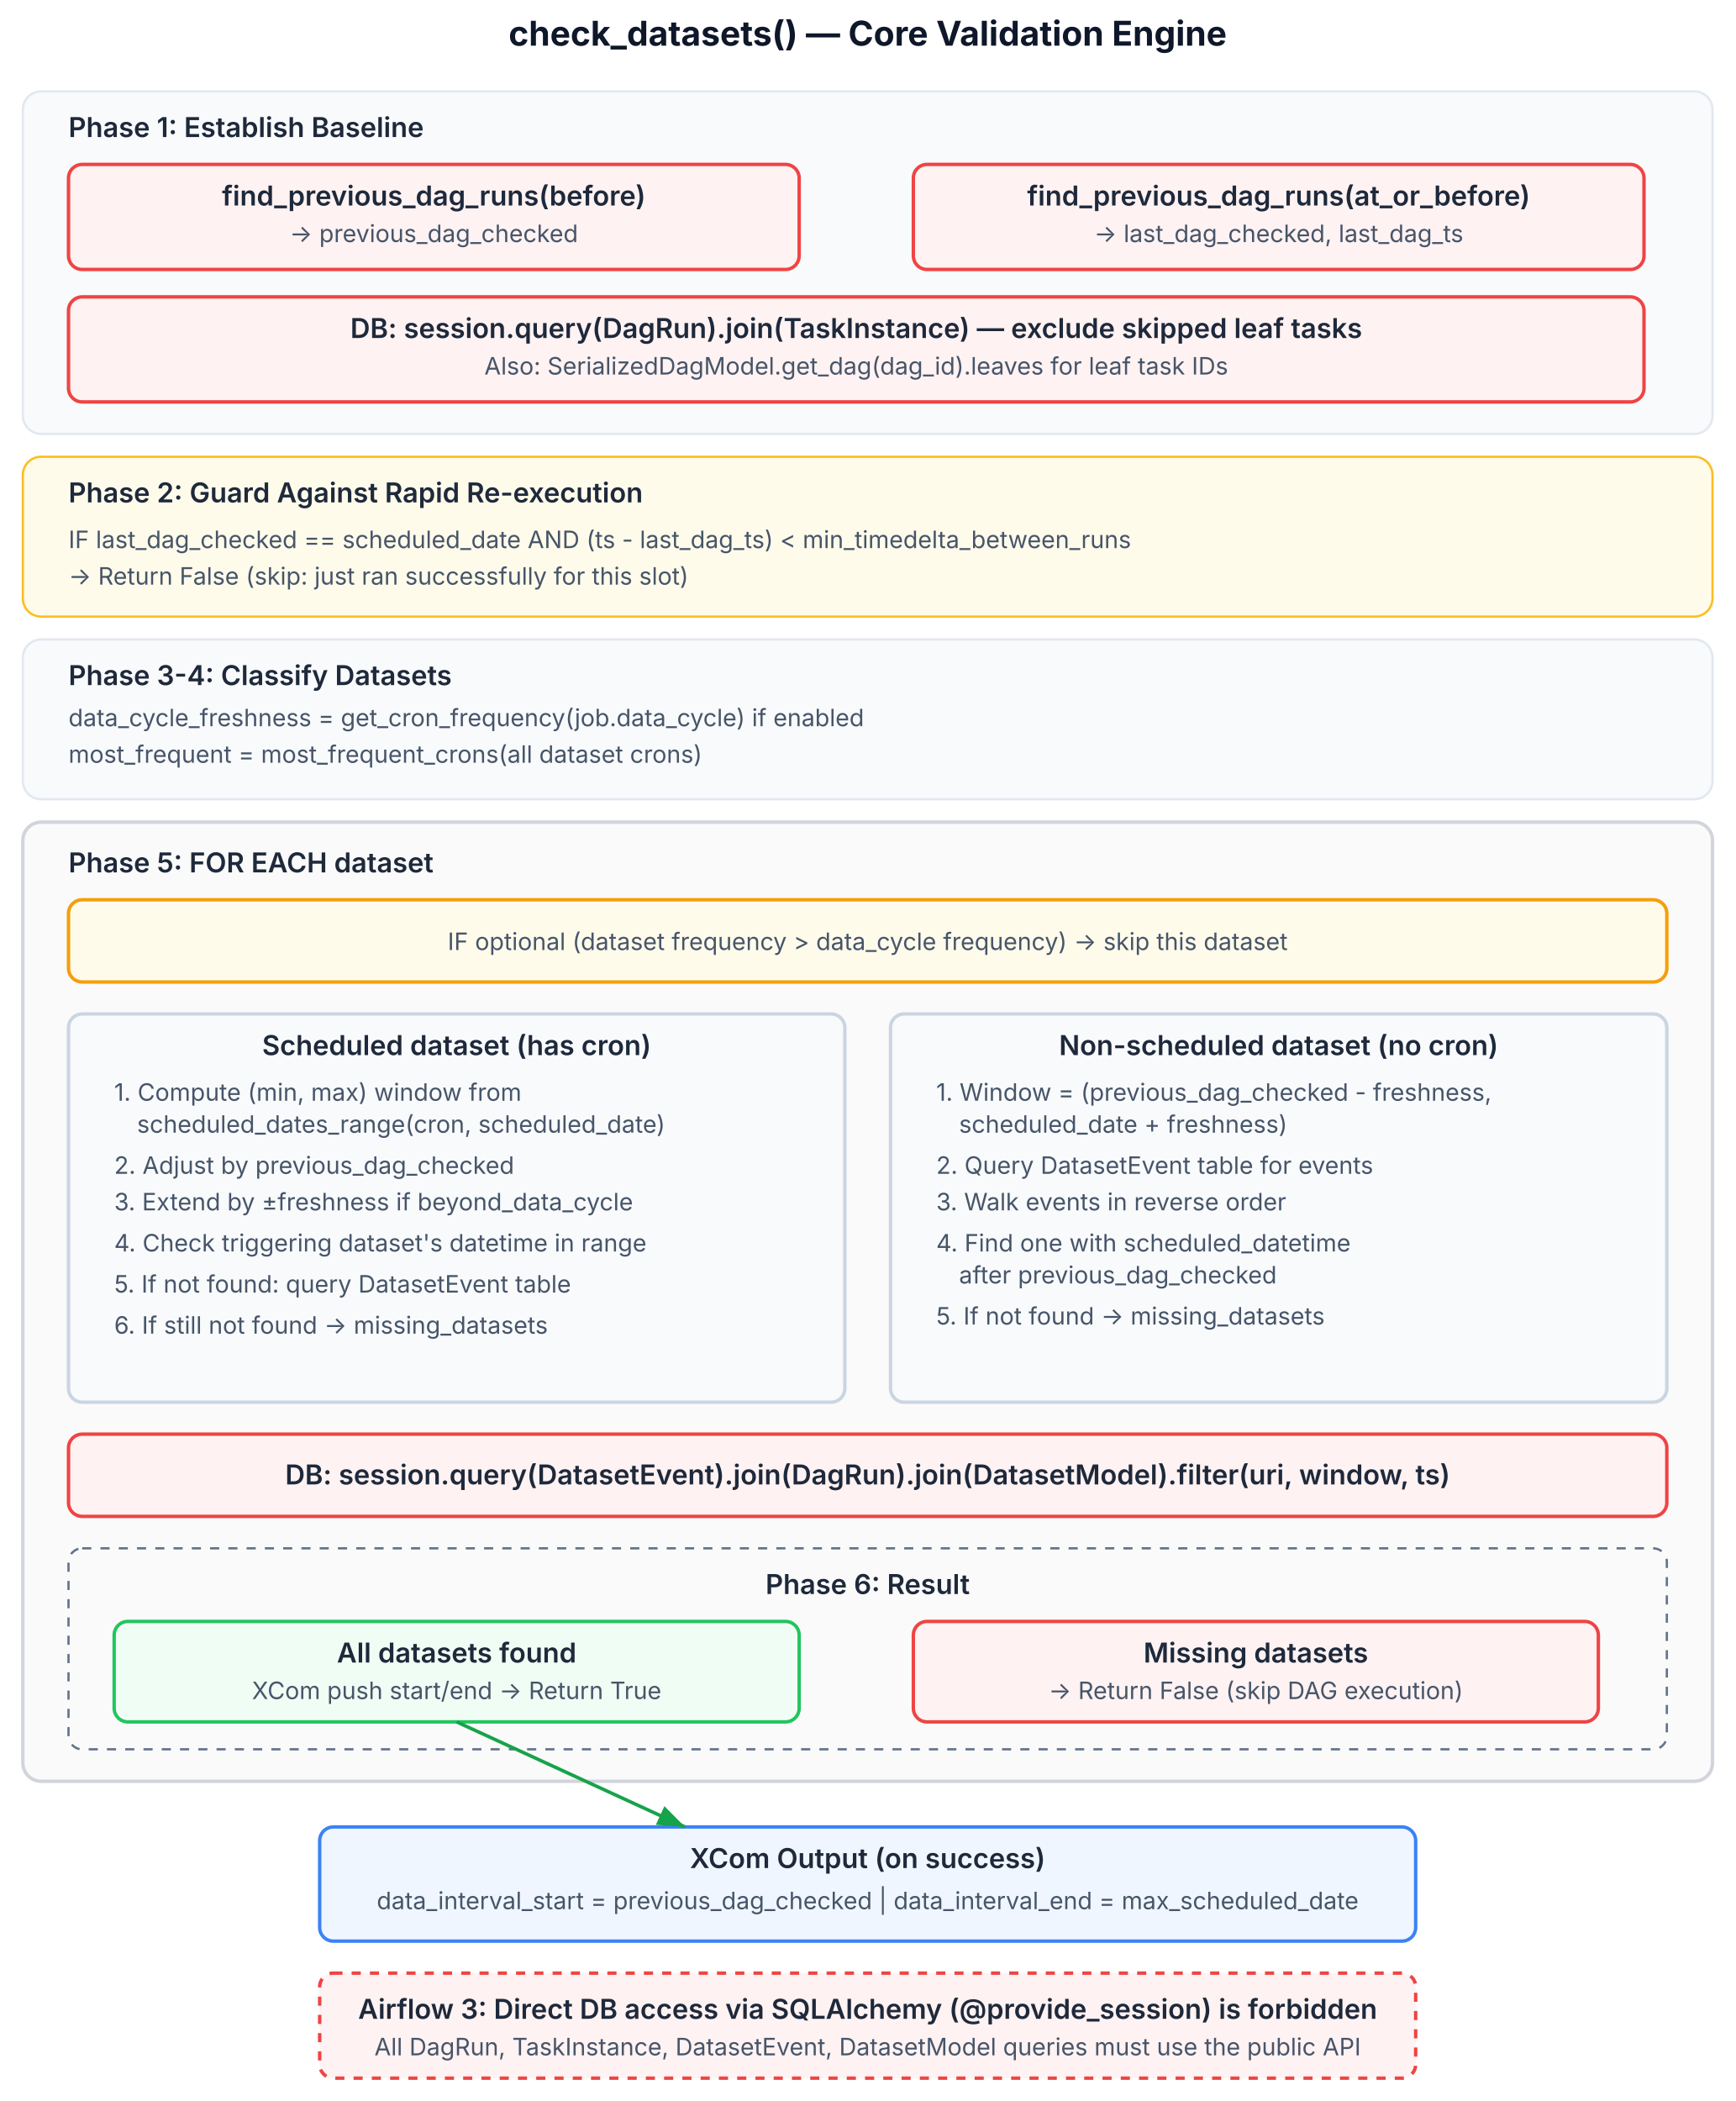
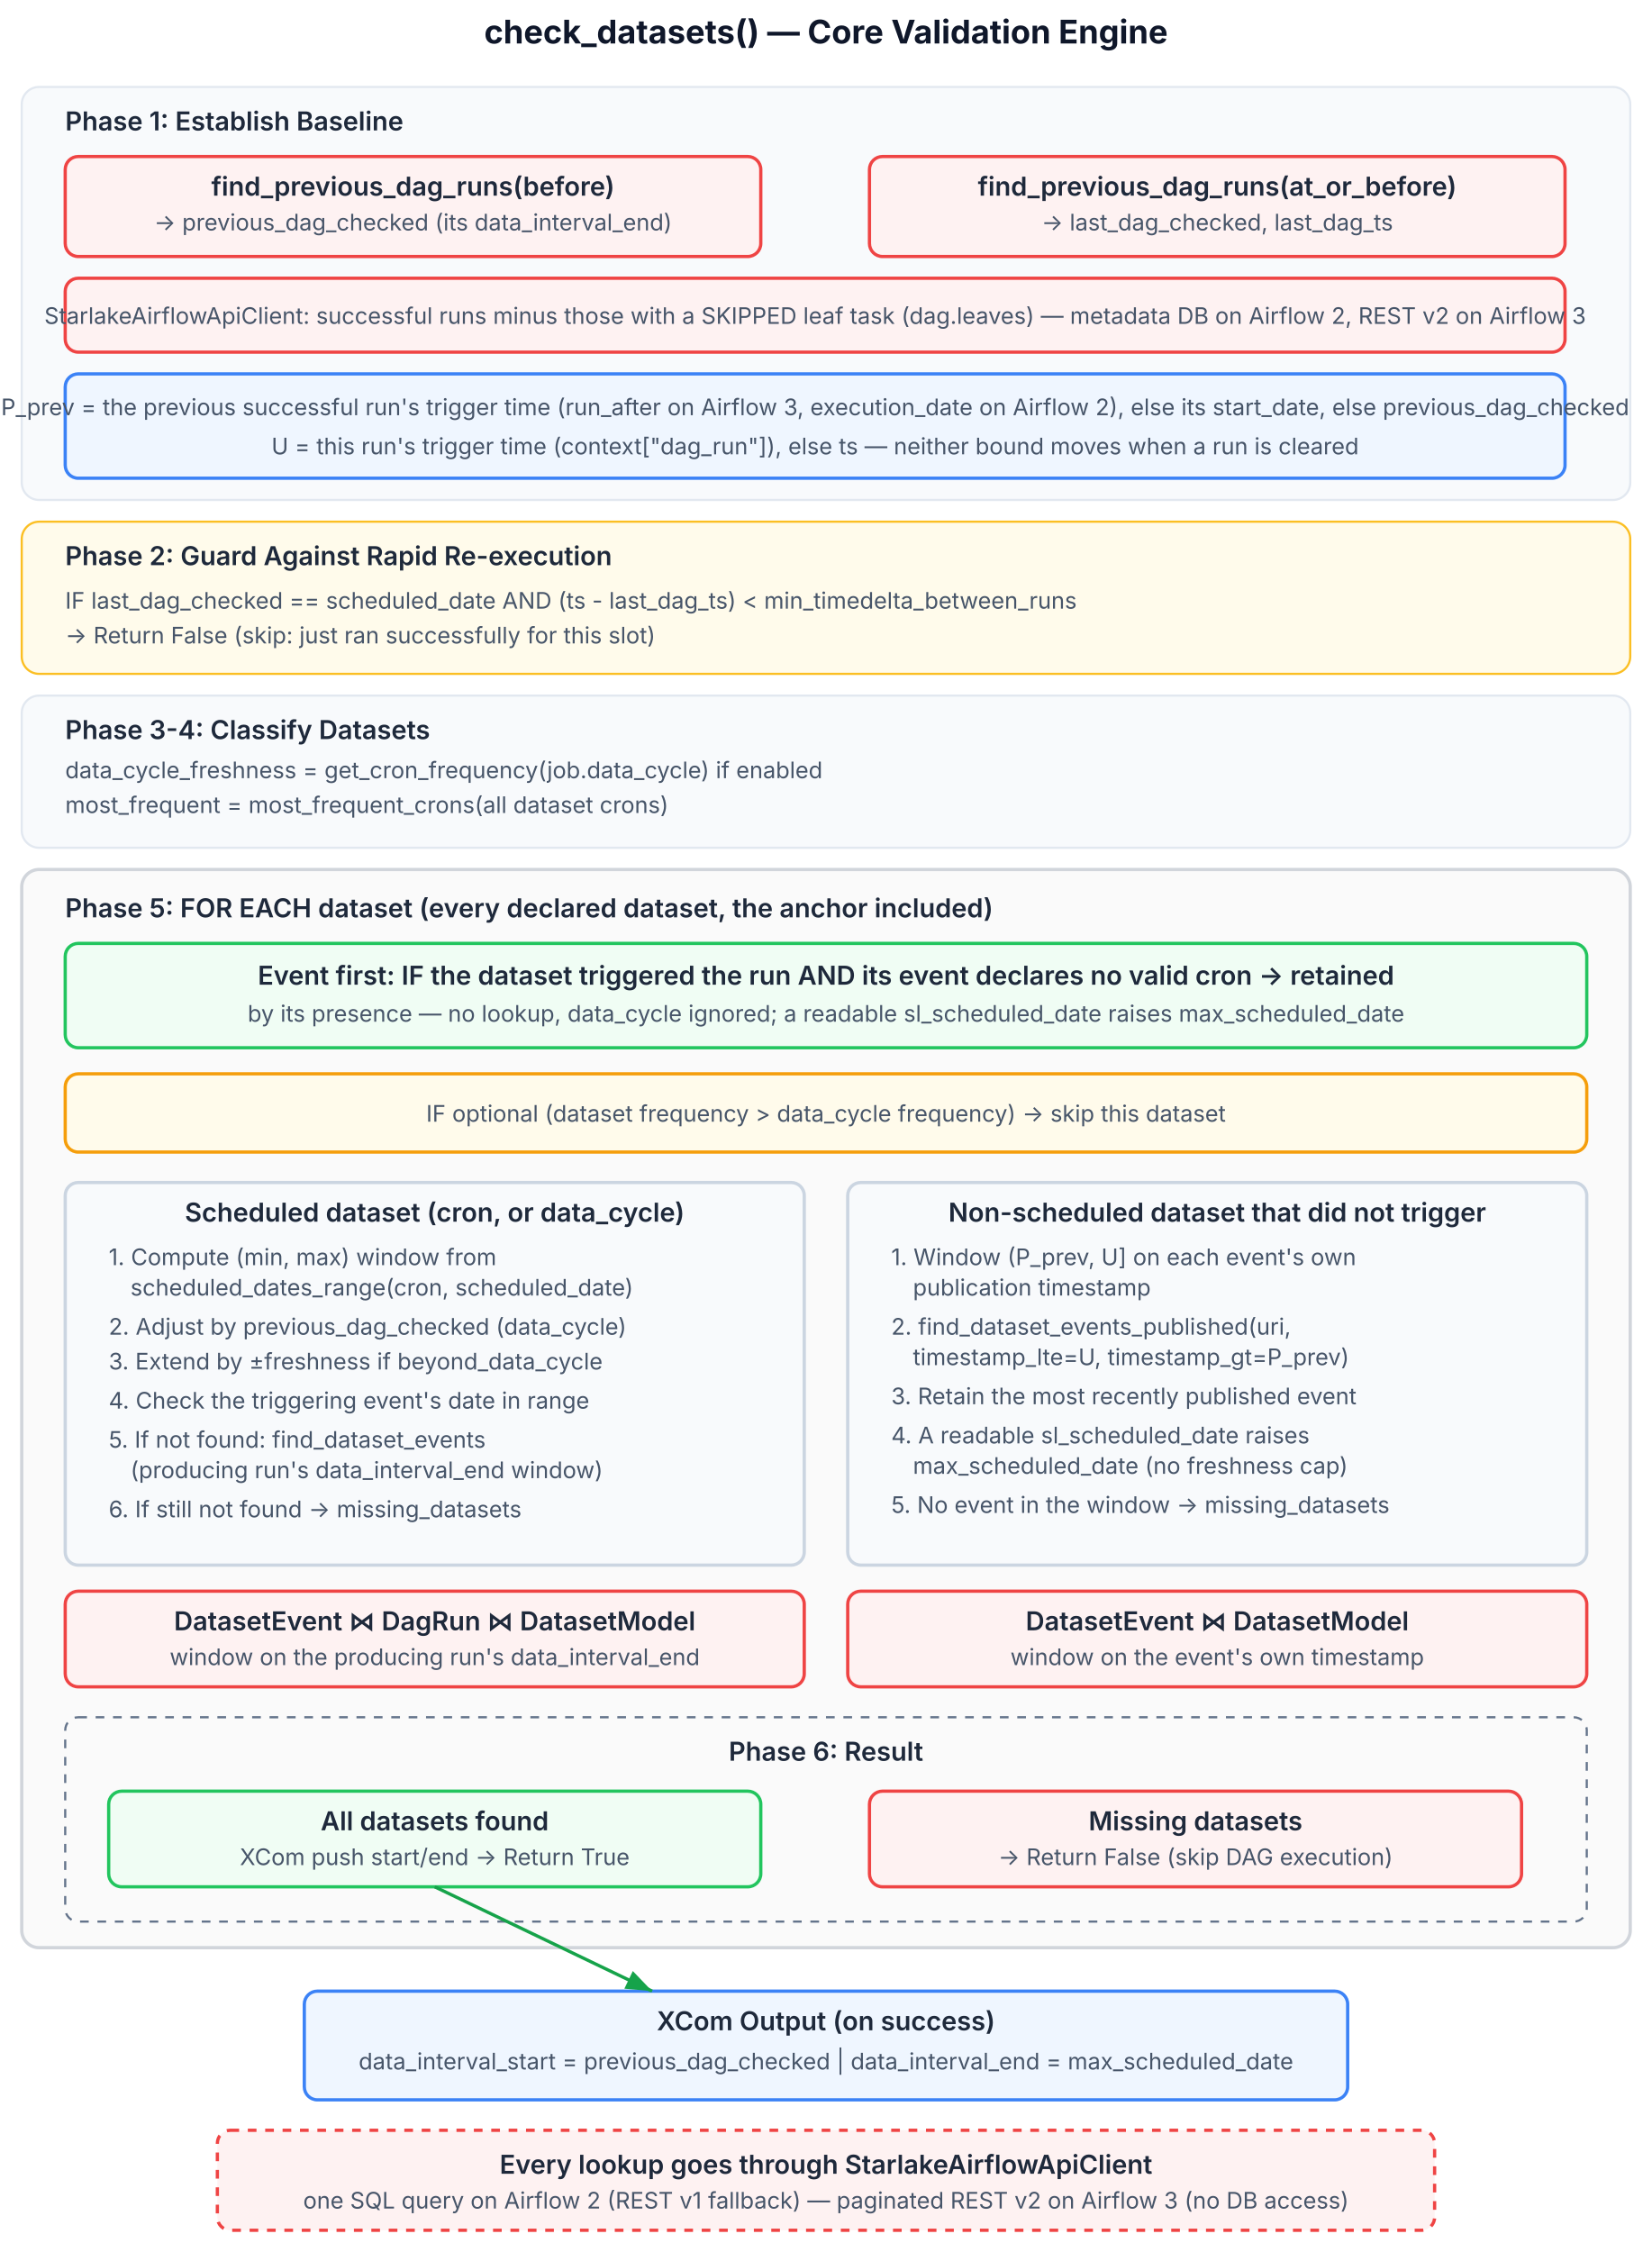
- <svg xmlns="http://www.w3.org/2000/svg" viewBox="0 0 760 920" font-family="Inter, system-ui, sans-serif" font-size="12">
+ <svg xmlns="http://www.w3.org/2000/svg" viewBox="0 0 760 1036" font-family="Inter, system-ui, sans-serif" font-size="12">
  <defs>
    <marker id="arr" markerWidth="8" markerHeight="6" refX="8" refY="3" orient="auto">
      <path d="M0,0 L8,3 L0,6" fill="#475569" />
    </marker>
    <marker id="arr-red" markerWidth="8" markerHeight="6" refX="8" refY="3" orient="auto">
      <path d="M0,0 L8,3 L0,6" fill="#dc2626" />
    </marker>
    <marker id="arr-green" markerWidth="8" markerHeight="6" refX="8" refY="3" orient="auto">
      <path d="M0,0 L8,3 L0,6" fill="#16a34a" />
    </marker>
    <style>
      .box { rx: 6; ry: 6; }
      .label { font-weight: 600; fill: #1e293b; font-size: 12px; }
      .detail { fill: #475569; font-size: 10.5px; }
      .phase { fill: #f8fafc; stroke: #cbd5e1; stroke-width: 1.5; }
      .db { fill: #fef2f2; stroke: #ef4444; stroke-width: 1.5; }
      .decision { fill: #fffbeb; stroke: #f59e0b; stroke-width: 1.5; }
+       .first { fill: #f0fdf4; stroke: #22c55e; stroke-width: 1.5; }
+       .window { fill: #eff6ff; stroke: #3b82f6; stroke-width: 1.5; }
      .result-ok { fill: #f0fdf4; stroke: #22c55e; stroke-width: 1.5; }
      .result-skip { fill: #fef2f2; stroke: #ef4444; stroke-width: 1.5; }
      .xcom { fill: #eff6ff; stroke: #3b82f6; stroke-width: 1.5; }
    </style>
  </defs>
  <text x="380" y="20" text-anchor="middle" font-size="15" font-weight="700" fill="#0f172a">check_datasets() — Core Validation Engine</text>
-   <rect x="10" y="40" width="740" height="150" rx="8" fill="#f8fafc" stroke="#e2e8f0" stroke-width="1" />
+   <rect x="10" y="40" width="740" height="190" rx="8" fill="#f8fafc" stroke="#e2e8f0" stroke-width="1" />
  <text x="30" y="60" class="label" font-size="13" fill="#64748b">Phase 1: Establish Baseline</text>
  <rect x="30" y="72" width="320" height="46" class="box db" />
  <text x="190" y="90" text-anchor="middle" class="label">find_previous_dag_runs(before)</text>
-   <text x="190" y="106" text-anchor="middle" class="detail">→ previous_dag_checked</text>
+   <text x="190" y="106" text-anchor="middle" class="detail">→ previous_dag_checked (its data_interval_end)</text>
  <rect x="400" y="72" width="320" height="46" class="box db" />
  <text x="560" y="90" text-anchor="middle" class="label">find_previous_dag_runs(at_or_before)</text>
  <text x="560" y="106" text-anchor="middle" class="detail">→ last_dag_checked, last_dag_ts</text>
-   <rect x="30" y="130" width="690" height="46" class="box db" />
-   <text x="375" y="148" text-anchor="middle" class="label">DB: session.query(DagRun).join(TaskInstance) — exclude skipped leaf tasks</text>
-   <text x="375" y="164" text-anchor="middle" class="detail">Also: SerializedDagModel.get_dag(dag_id).leaves for leaf task IDs</text>
-   <rect x="10" y="200" width="740" height="70" rx="8" fill="#fffbeb" stroke="#fbbf24" stroke-width="1" />
-   <text x="30" y="220" class="label" font-size="13" fill="#92400e">Phase 2: Guard Against Rapid Re-execution</text>
-   <text x="30" y="240" class="detail" fill="#78350f">IF last_dag_checked == scheduled_date AND (ts - last_dag_ts) &lt; min_timedelta_between_runs</text>
-   <text x="30" y="256" class="detail" fill="#78350f">→ Return False (skip: just ran successfully for this slot)</text>
-   <rect x="10" y="280" width="740" height="70" rx="8" fill="#f8fafc" stroke="#e2e8f0" stroke-width="1" />
-   <text x="30" y="300" class="label" font-size="13" fill="#64748b">Phase 3-4: Classify Datasets</text>
-   <text x="30" y="318" class="detail">data_cycle_freshness = get_cron_frequency(job.data_cycle) if enabled</text>
-   <text x="30" y="334" class="detail">most_frequent = most_frequent_crons(all dataset crons)</text>
-   <rect x="10" y="360" width="740" height="420" rx="8" fill="#fafafa" stroke="#d1d5db" stroke-width="1.5" />
-   <text x="30" y="382" class="label" font-size="13" fill="#374151">Phase 5: FOR EACH dataset</text>
-   <rect x="30" y="394" width="700" height="36" class="box decision" />
-   <text x="380" y="416" text-anchor="middle" class="detail">IF optional (dataset frequency &gt; data_cycle frequency) → skip this dataset</text>
-   <rect x="30" y="444" width="340" height="170" class="box phase" />
-   <text x="200" y="462" text-anchor="middle" class="label">Scheduled dataset (has cron)</text>
-   <text x="50" y="482" class="detail">1. Compute (min, max) window from</text>
-   <text x="60" y="496" class="detail">scheduled_dates_range(cron, scheduled_date)</text>
-   <text x="50" y="514" class="detail">2. Adjust by previous_dag_checked</text>
-   <text x="50" y="530" class="detail">3. Extend by ±freshness if beyond_data_cycle</text>
-   <text x="50" y="548" class="detail">4. Check triggering dataset's datetime in range</text>
-   <text x="50" y="566" class="detail">5. If not found: query DatasetEvent table</text>
-   <text x="50" y="584" class="detail">6. If still not found → missing_datasets</text>
-   <rect x="390" y="444" width="340" height="170" class="box phase" />
-   <text x="560" y="462" text-anchor="middle" class="label">Non-scheduled dataset (no cron)</text>
-   <text x="410" y="482" class="detail">1. Window = (previous_dag_checked - freshness,</text>
-   <text x="420" y="496" class="detail">scheduled_date + freshness)</text>
-   <text x="410" y="514" class="detail">2. Query DatasetEvent table for events</text>
-   <text x="410" y="530" class="detail">3. Walk events in reverse order</text>
-   <text x="410" y="548" class="detail">4. Find one with scheduled_datetime</text>
-   <text x="420" y="562" class="detail">after previous_dag_checked</text>
-   <text x="410" y="580" class="detail">5. If not found → missing_datasets</text>
-   <rect x="30" y="628" width="700" height="36" class="box db" />
-   <text x="380" y="650" text-anchor="middle" class="label">DB: session.query(DatasetEvent).join(DagRun).join(DatasetModel).filter(uri, window, ts)</text>
-   <rect x="30" y="678" width="700" height="88" rx="6" fill="none" stroke="#64748b" stroke-width="1" stroke-dasharray="4" />
-   <text x="380" y="698" text-anchor="middle" class="label" font-size="13" fill="#374151">Phase 6: Result</text>
-   <rect x="50" y="710" width="300" height="44" class="box result-ok" />
-   <text x="200" y="728" text-anchor="middle" class="label" fill="#166534">All datasets found</text>
-   <text x="200" y="744" text-anchor="middle" class="detail" fill="#166534">XCom push start/end → Return True</text>
-   <rect x="400" y="710" width="300" height="44" class="box result-skip" />
-   <text x="550" y="728" text-anchor="middle" class="label" fill="#991b1b">Missing datasets</text>
-   <text x="550" y="744" text-anchor="middle" class="detail" fill="#991b1b">→ Return False (skip DAG execution)</text>
-   <rect x="140" y="800" width="480" height="50" class="box xcom" />
-   <text x="380" y="818" text-anchor="middle" class="label" fill="#1e40af">XCom Output (on success)</text>
-   <text x="380" y="836" text-anchor="middle" class="detail" fill="#1e40af">data_interval_start = previous_dag_checked  |  data_interval_end = max_scheduled_date</text>
-   <line x1="200" y1="754" x2="300" y2="800" stroke="#16a34a" stroke-width="1.5" marker-end="url(#arr-green)" />
-   <rect x="140" y="864" width="480" height="46" rx="6" fill="#fef2f2" stroke="#ef4444" stroke-width="1.5" stroke-dasharray="4" />
-   <text x="380" y="884" text-anchor="middle" class="label" font-size="11" fill="#991b1b">Airflow 3: Direct DB access via SQLAlchemy (@provide_session) is forbidden</text>
-   <text x="380" y="900" text-anchor="middle" class="detail" fill="#991b1b">All DagRun, TaskInstance, DatasetEvent, DatasetModel queries must use the public API</text>
+   <rect x="30" y="128" width="690" height="34" class="box db" />
+   <text x="375" y="149" text-anchor="middle" class="detail">StarlakeAirflowApiClient: successful runs minus those with a SKIPPED leaf task (dag.leaves) — metadata DB on Airflow 2, REST v2 on Airflow 3</text>
+   <rect x="30" y="172" width="690" height="48" class="box window" />
+   <text x="375" y="191" text-anchor="middle" class="detail">P_prev = the previous successful run's trigger time (run_after on Airflow 3, execution_date on Airflow 2), else its start_date, else previous_dag_checked</text>
+   <text x="375" y="209" text-anchor="middle" class="detail">U = this run's trigger time (context["dag_run"]), else ts — neither bound moves when a run is cleared</text>
+   <rect x="10" y="240" width="740" height="70" rx="8" fill="#fffbeb" stroke="#fbbf24" stroke-width="1" />
+   <text x="30" y="260" class="label" font-size="13" fill="#92400e">Phase 2: Guard Against Rapid Re-execution</text>
+   <text x="30" y="280" class="detail" fill="#78350f">IF last_dag_checked == scheduled_date AND (ts - last_dag_ts) &lt; min_timedelta_between_runs</text>
+   <text x="30" y="296" class="detail" fill="#78350f">→ Return False (skip: just ran successfully for this slot)</text>
+   <rect x="10" y="320" width="740" height="70" rx="8" fill="#f8fafc" stroke="#e2e8f0" stroke-width="1" />
+   <text x="30" y="340" class="label" font-size="13" fill="#64748b">Phase 3-4: Classify Datasets</text>
+   <text x="30" y="358" class="detail">data_cycle_freshness = get_cron_frequency(job.data_cycle) if enabled</text>
+   <text x="30" y="374" class="detail">most_frequent = most_frequent_crons(all dataset crons)</text>
+   <rect x="10" y="400" width="740" height="496" rx="8" fill="#fafafa" stroke="#d1d5db" stroke-width="1.5" />
+   <text x="30" y="422" class="label" font-size="13" fill="#374151">Phase 5: FOR EACH dataset (every declared dataset, the anchor included)</text>
+   <rect x="30" y="434" width="700" height="48" class="box first" />
+   <text x="380" y="453" text-anchor="middle" class="label" fill="#166534">Event first: IF the dataset triggered the run AND its event declares no valid cron → retained</text>
+   <text x="380" y="470" text-anchor="middle" class="detail" fill="#166534">by its presence — no lookup, data_cycle ignored; a readable sl_scheduled_date raises max_scheduled_date</text>
+   <rect x="30" y="494" width="700" height="36" class="box decision" />
+   <text x="380" y="516" text-anchor="middle" class="detail">IF optional (dataset frequency &gt; data_cycle frequency) → skip this dataset</text>
+   <rect x="30" y="544" width="340" height="176" class="box phase" />
+   <text x="200" y="562" text-anchor="middle" class="label">Scheduled dataset (cron, or data_cycle)</text>
+   <text x="50" y="582" class="detail">1. Compute (min, max) window from</text>
+   <text x="60" y="596" class="detail">scheduled_dates_range(cron, scheduled_date)</text>
+   <text x="50" y="614" class="detail">2. Adjust by previous_dag_checked (data_cycle)</text>
+   <text x="50" y="630" class="detail">3. Extend by ±freshness if beyond_data_cycle</text>
+   <text x="50" y="648" class="detail">4. Check the triggering event's date in range</text>
+   <text x="50" y="666" class="detail">5. If not found: find_dataset_events</text>
+   <text x="60" y="680" class="detail">(producing run's data_interval_end window)</text>
+   <text x="50" y="698" class="detail">6. If still not found → missing_datasets</text>
+   <rect x="390" y="544" width="340" height="176" class="box phase" />
+   <text x="560" y="562" text-anchor="middle" class="label">Non-scheduled dataset that did not trigger</text>
+   <text x="410" y="582" class="detail">1. Window (P_prev, U] on each event's own</text>
+   <text x="420" y="596" class="detail">publication timestamp</text>
+   <text x="410" y="614" class="detail">2. find_dataset_events_published(uri,</text>
+   <text x="420" y="628" class="detail">timestamp_lte=U, timestamp_gt=P_prev)</text>
+   <text x="410" y="646" class="detail">3. Retain the most recently published event</text>
+   <text x="410" y="664" class="detail">4. A readable sl_scheduled_date raises</text>
+   <text x="420" y="678" class="detail">max_scheduled_date (no freshness cap)</text>
+   <text x="410" y="696" class="detail">5. No event in the window → missing_datasets</text>
+   <rect x="30" y="732" width="340" height="44" class="box db" />
+   <text x="200" y="750" text-anchor="middle" class="label">DatasetEvent ⋈ DagRun ⋈ DatasetModel</text>
+   <text x="200" y="766" text-anchor="middle" class="detail">window on the producing run's data_interval_end</text>
+   <rect x="390" y="732" width="340" height="44" class="box db" />
+   <text x="560" y="750" text-anchor="middle" class="label">DatasetEvent ⋈ DatasetModel</text>
+   <text x="560" y="766" text-anchor="middle" class="detail">window on the event's own timestamp</text>
+   <rect x="30" y="790" width="700" height="94" rx="6" fill="none" stroke="#64748b" stroke-width="1" stroke-dasharray="4" />
+   <text x="380" y="810" text-anchor="middle" class="label" font-size="13" fill="#374151">Phase 6: Result</text>
+   <rect x="50" y="824" width="300" height="44" class="box result-ok" />
+   <text x="200" y="842" text-anchor="middle" class="label" fill="#166534">All datasets found</text>
+   <text x="200" y="858" text-anchor="middle" class="detail" fill="#166534">XCom push start/end → Return True</text>
+   <rect x="400" y="824" width="300" height="44" class="box result-skip" />
+   <text x="550" y="842" text-anchor="middle" class="label" fill="#991b1b">Missing datasets</text>
+   <text x="550" y="858" text-anchor="middle" class="detail" fill="#991b1b">→ Return False (skip DAG execution)</text>
+   <rect x="140" y="916" width="480" height="50" class="box xcom" />
+   <text x="380" y="934" text-anchor="middle" class="label" fill="#1e40af">XCom Output (on success)</text>
+   <text x="380" y="952" text-anchor="middle" class="detail" fill="#1e40af">data_interval_start = previous_dag_checked  |  data_interval_end = max_scheduled_date</text>
+   <line x1="200" y1="868" x2="300" y2="916" stroke="#16a34a" stroke-width="1.5" marker-end="url(#arr-green)" />
+   <rect x="100" y="980" width="560" height="46" rx="6" fill="#fef2f2" stroke="#ef4444" stroke-width="1.5" stroke-dasharray="4" />
+   <text x="380" y="1000" text-anchor="middle" class="label" font-size="11" fill="#991b1b">Every lookup goes through StarlakeAirflowApiClient</text>
+   <text x="380" y="1016" text-anchor="middle" class="detail" fill="#991b1b">one SQL query on Airflow 2 (REST v1 fallback) — paginated REST v2 on Airflow 3 (no DB access)</text>
</svg>
